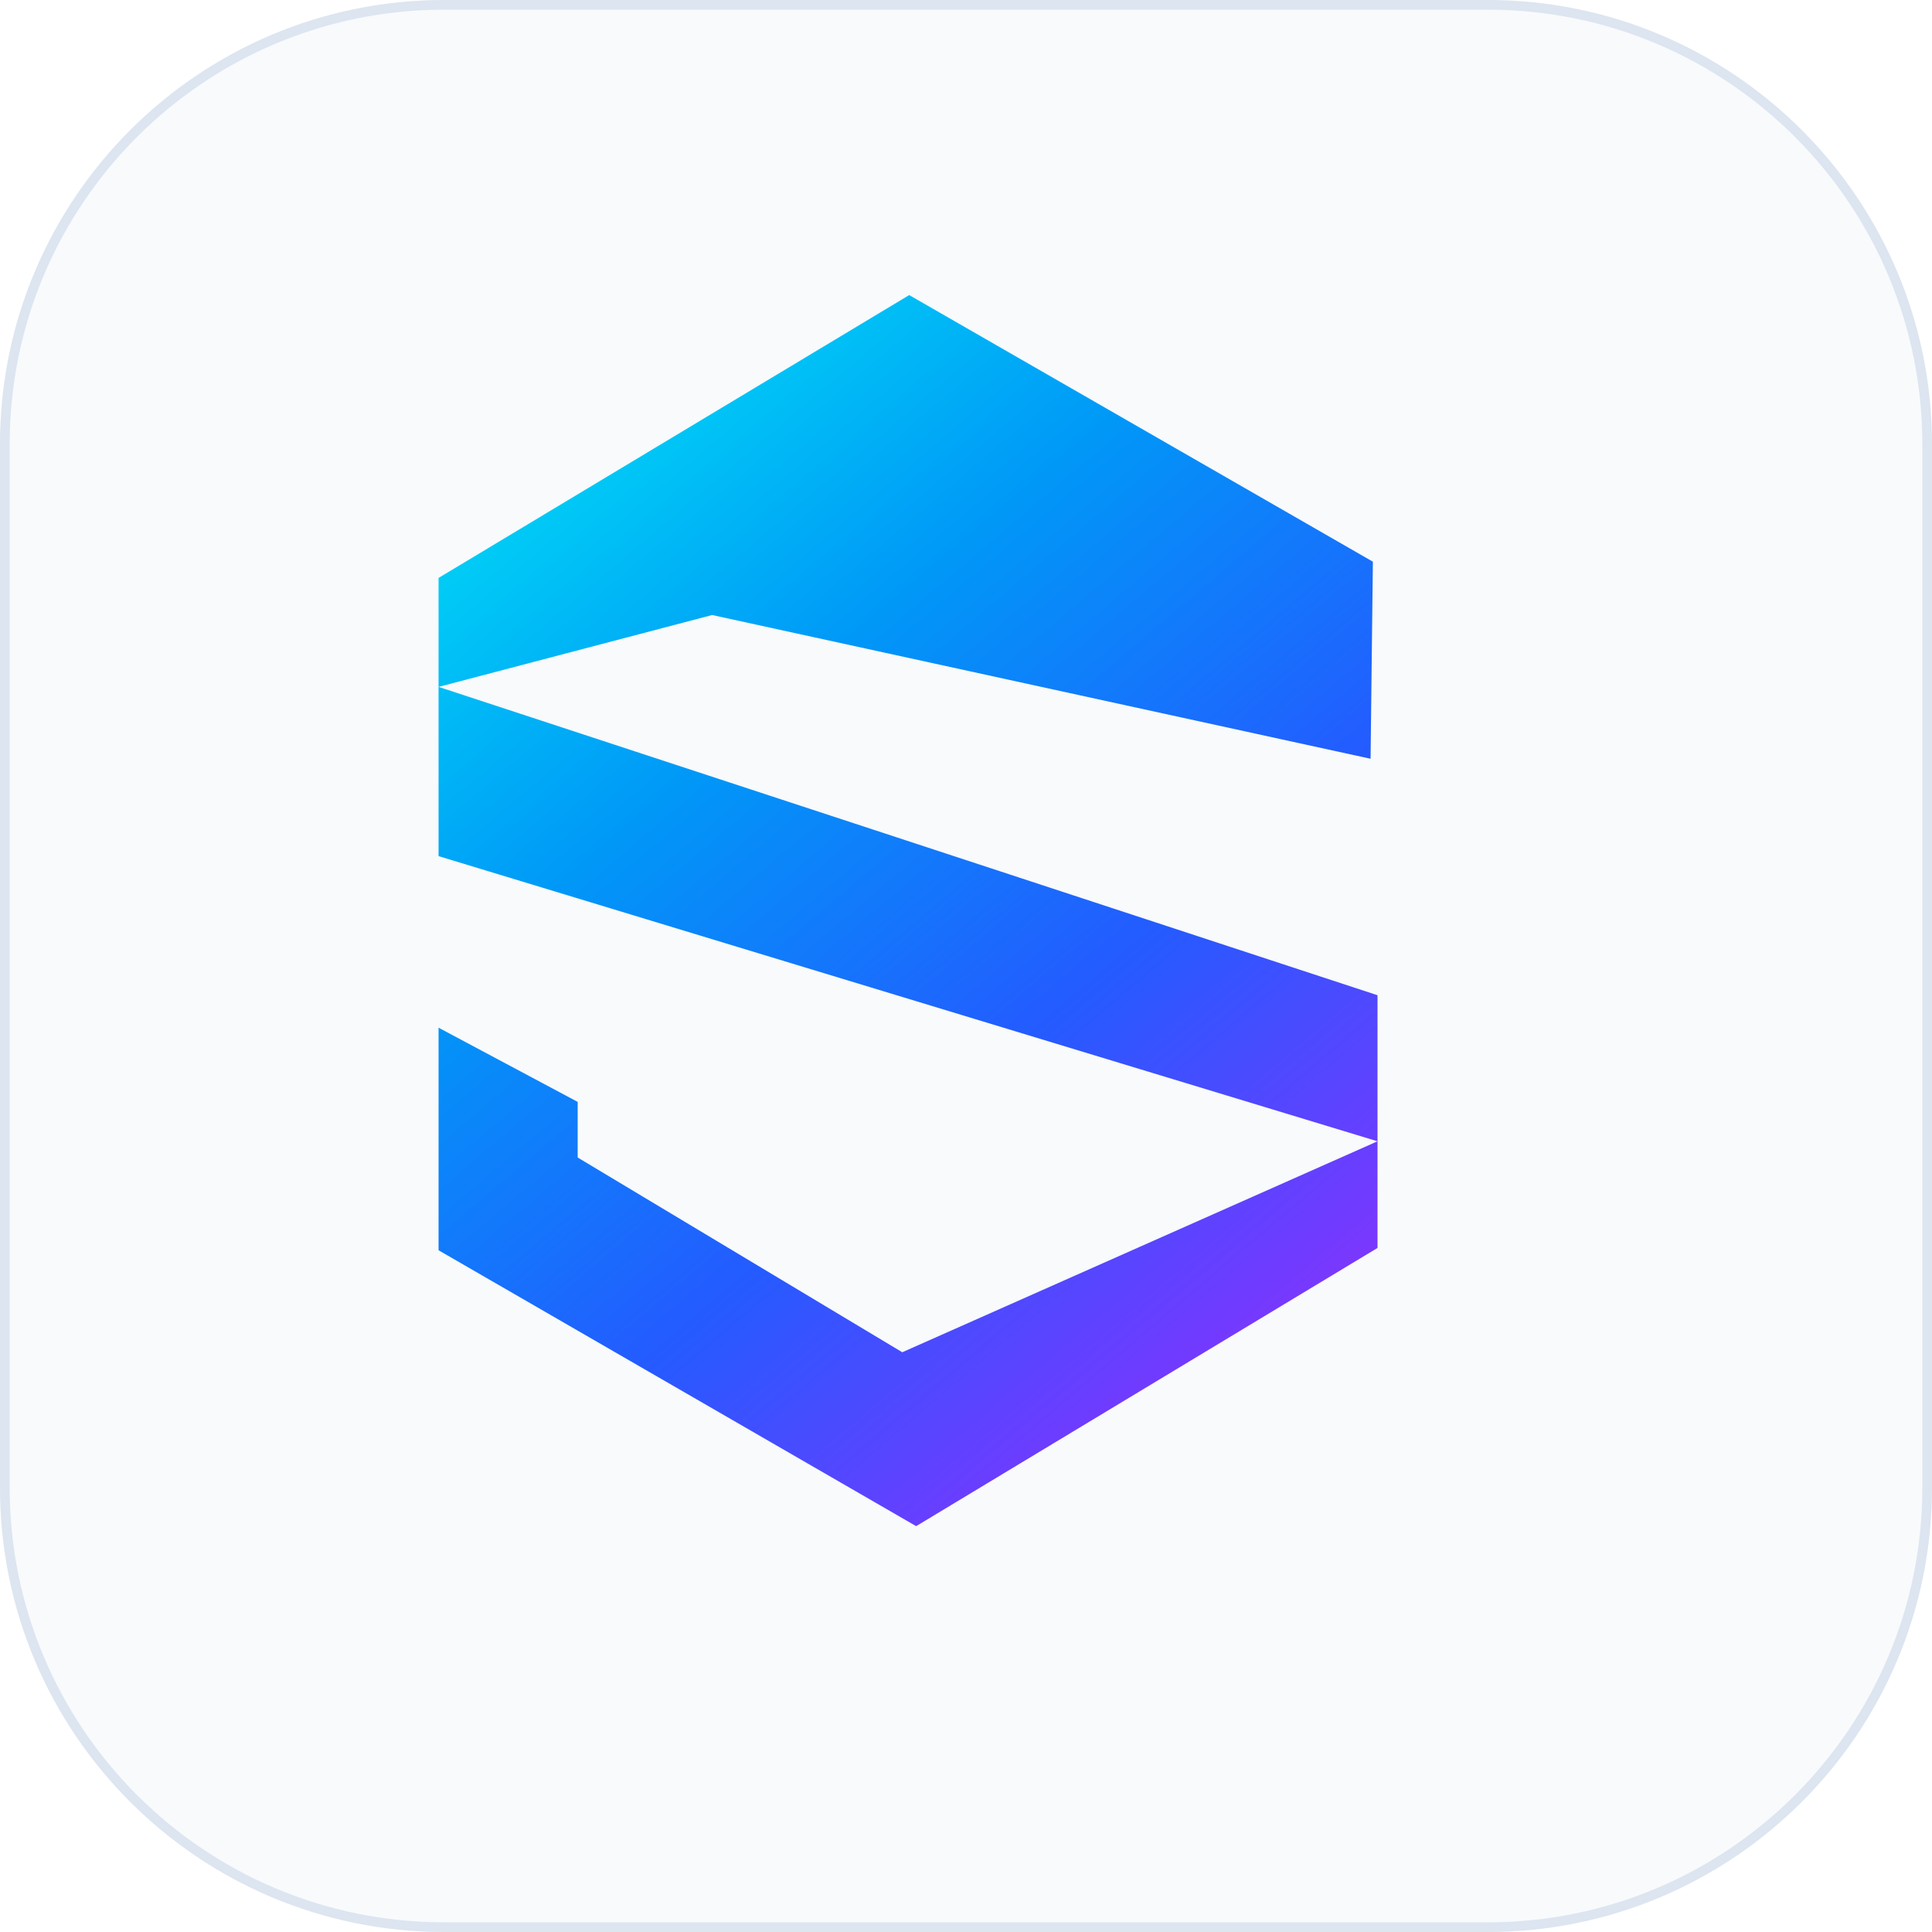
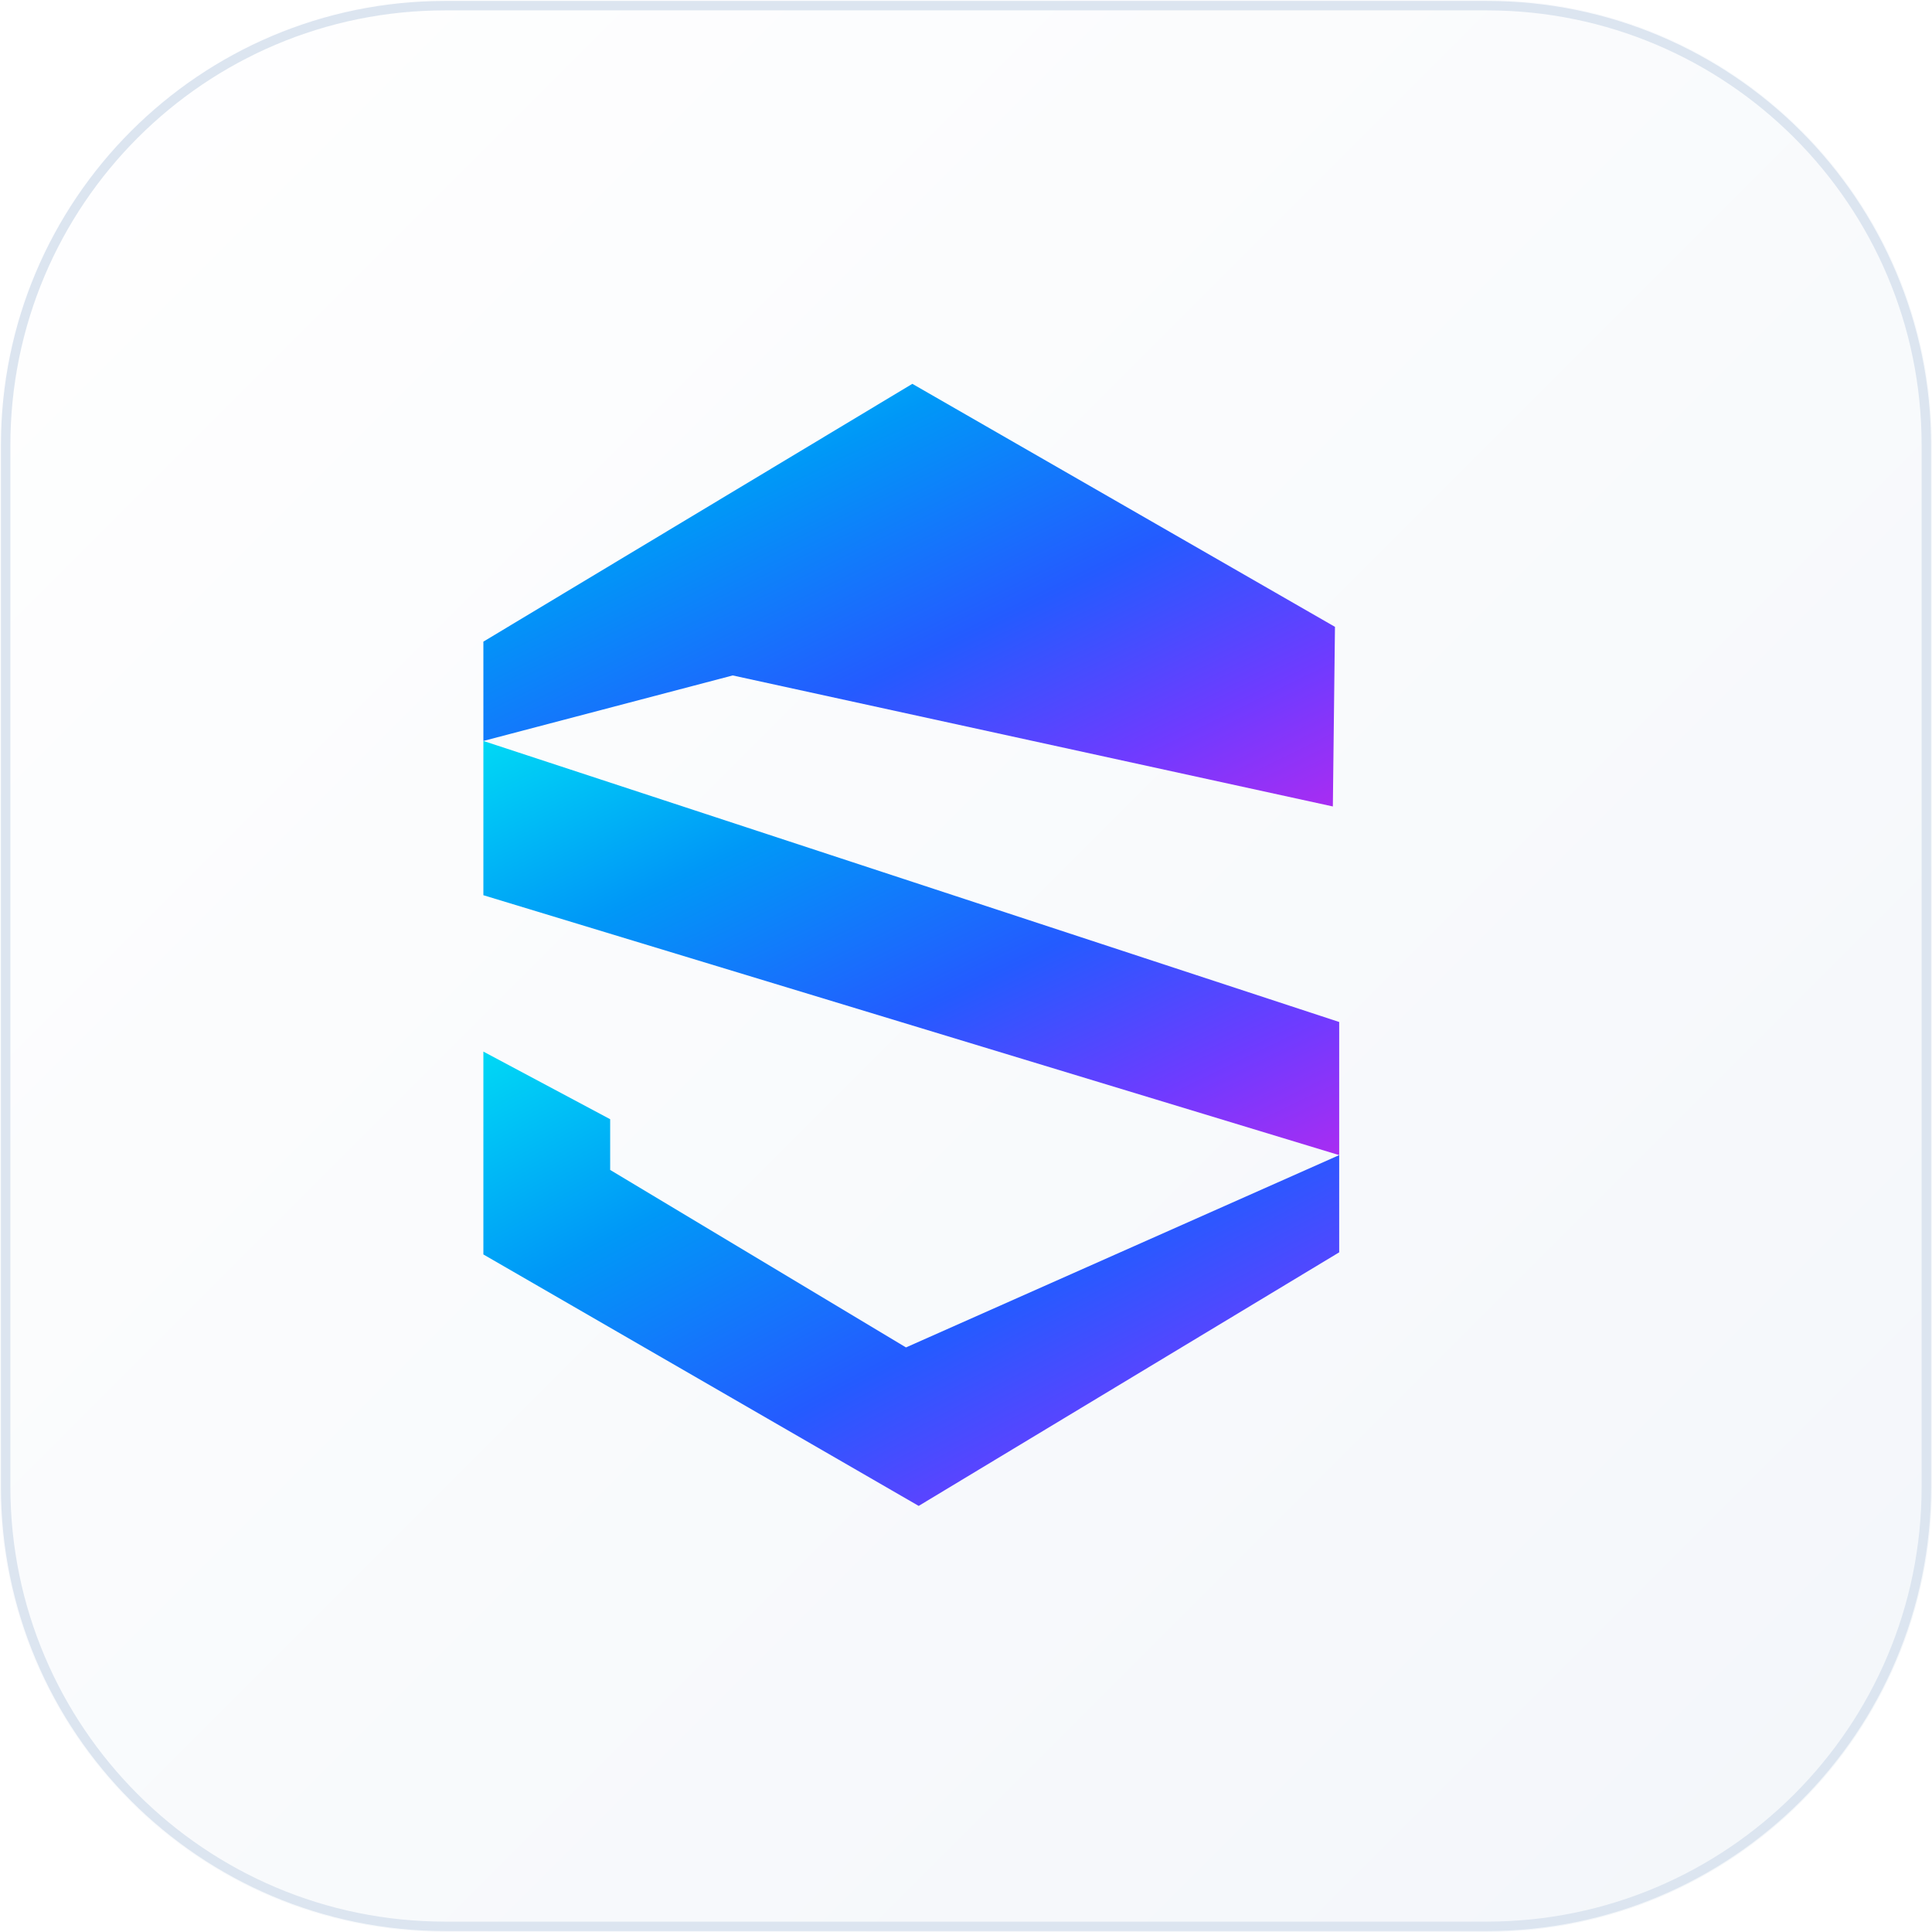
- <svg xmlns="http://www.w3.org/2000/svg" viewBox="0 0 600 600" role="img" aria-labelledby="title desc">
+ <svg xmlns="http://www.w3.org/2000/svg" viewBox="0 0 1024 1024">
  <defs>
-     <linearGradient id="shadecode-gradient" x1="110" y1="70" x2="500" y2="530" gradientUnits="userSpaceOnUse">
+     <linearGradient id="g" x1="0" y1="0" x2="1" y2="1" gradientUnits="objectBoundingBox">
      <stop offset="0" stop-color="#00D9F5" />
      <stop offset=".28" stop-color="#0098F7" />
      <stop offset=".58" stop-color="#245BFF" />
      <stop offset=".82" stop-color="#6F3BFF" />
      <stop offset="1" stop-color="#A92CF2" />
    </linearGradient>
+     <linearGradient id="bg" x1="0" y1="0" x2="1" y2="1">
+       <stop offset="0" stop-color="#FFFFFF" />
+       <stop offset="1" stop-color="#F3F6FA" />
+     </linearGradient>
  </defs>
-   <rect width="600" height="600" rx="138" fill="#F8FAFC" />
-   <rect x="1.5" y="1.5" width="597" height="597" rx="136.5" fill="none" stroke="#DCE5F0" stroke-width="3" />
-   <g fill="url(#shadecode-gradient)" transform="translate(84 74) scale(.72)">
+   <rect width="1024" height="1024" rx="236" fill="url(#bg)" />
+   <rect x="3" y="3" width="1018" height="1018" rx="233" fill="none" stroke="#DCE5F0" stroke-width="5" />
+   <g transform="translate(175 176) scale(1.12)" fill="url(#g)">
    <path d="M72.5 146.5 275.5 24.5 475.5 139.5 474.5 224.5 190.5 162.5 72.5 193.5Z" />
    <path d="M72.5 193.5 477.5 326.5 477.5 389.5 72.5 266.5Z" />
    <path d="M72.5 340.5 132.5 372.5 132.5 396.5 272.5 480.5 477.5 389.5 477.5 435.5 278.5 555.5 72.5 436.5Z" />
  </g>
</svg>
